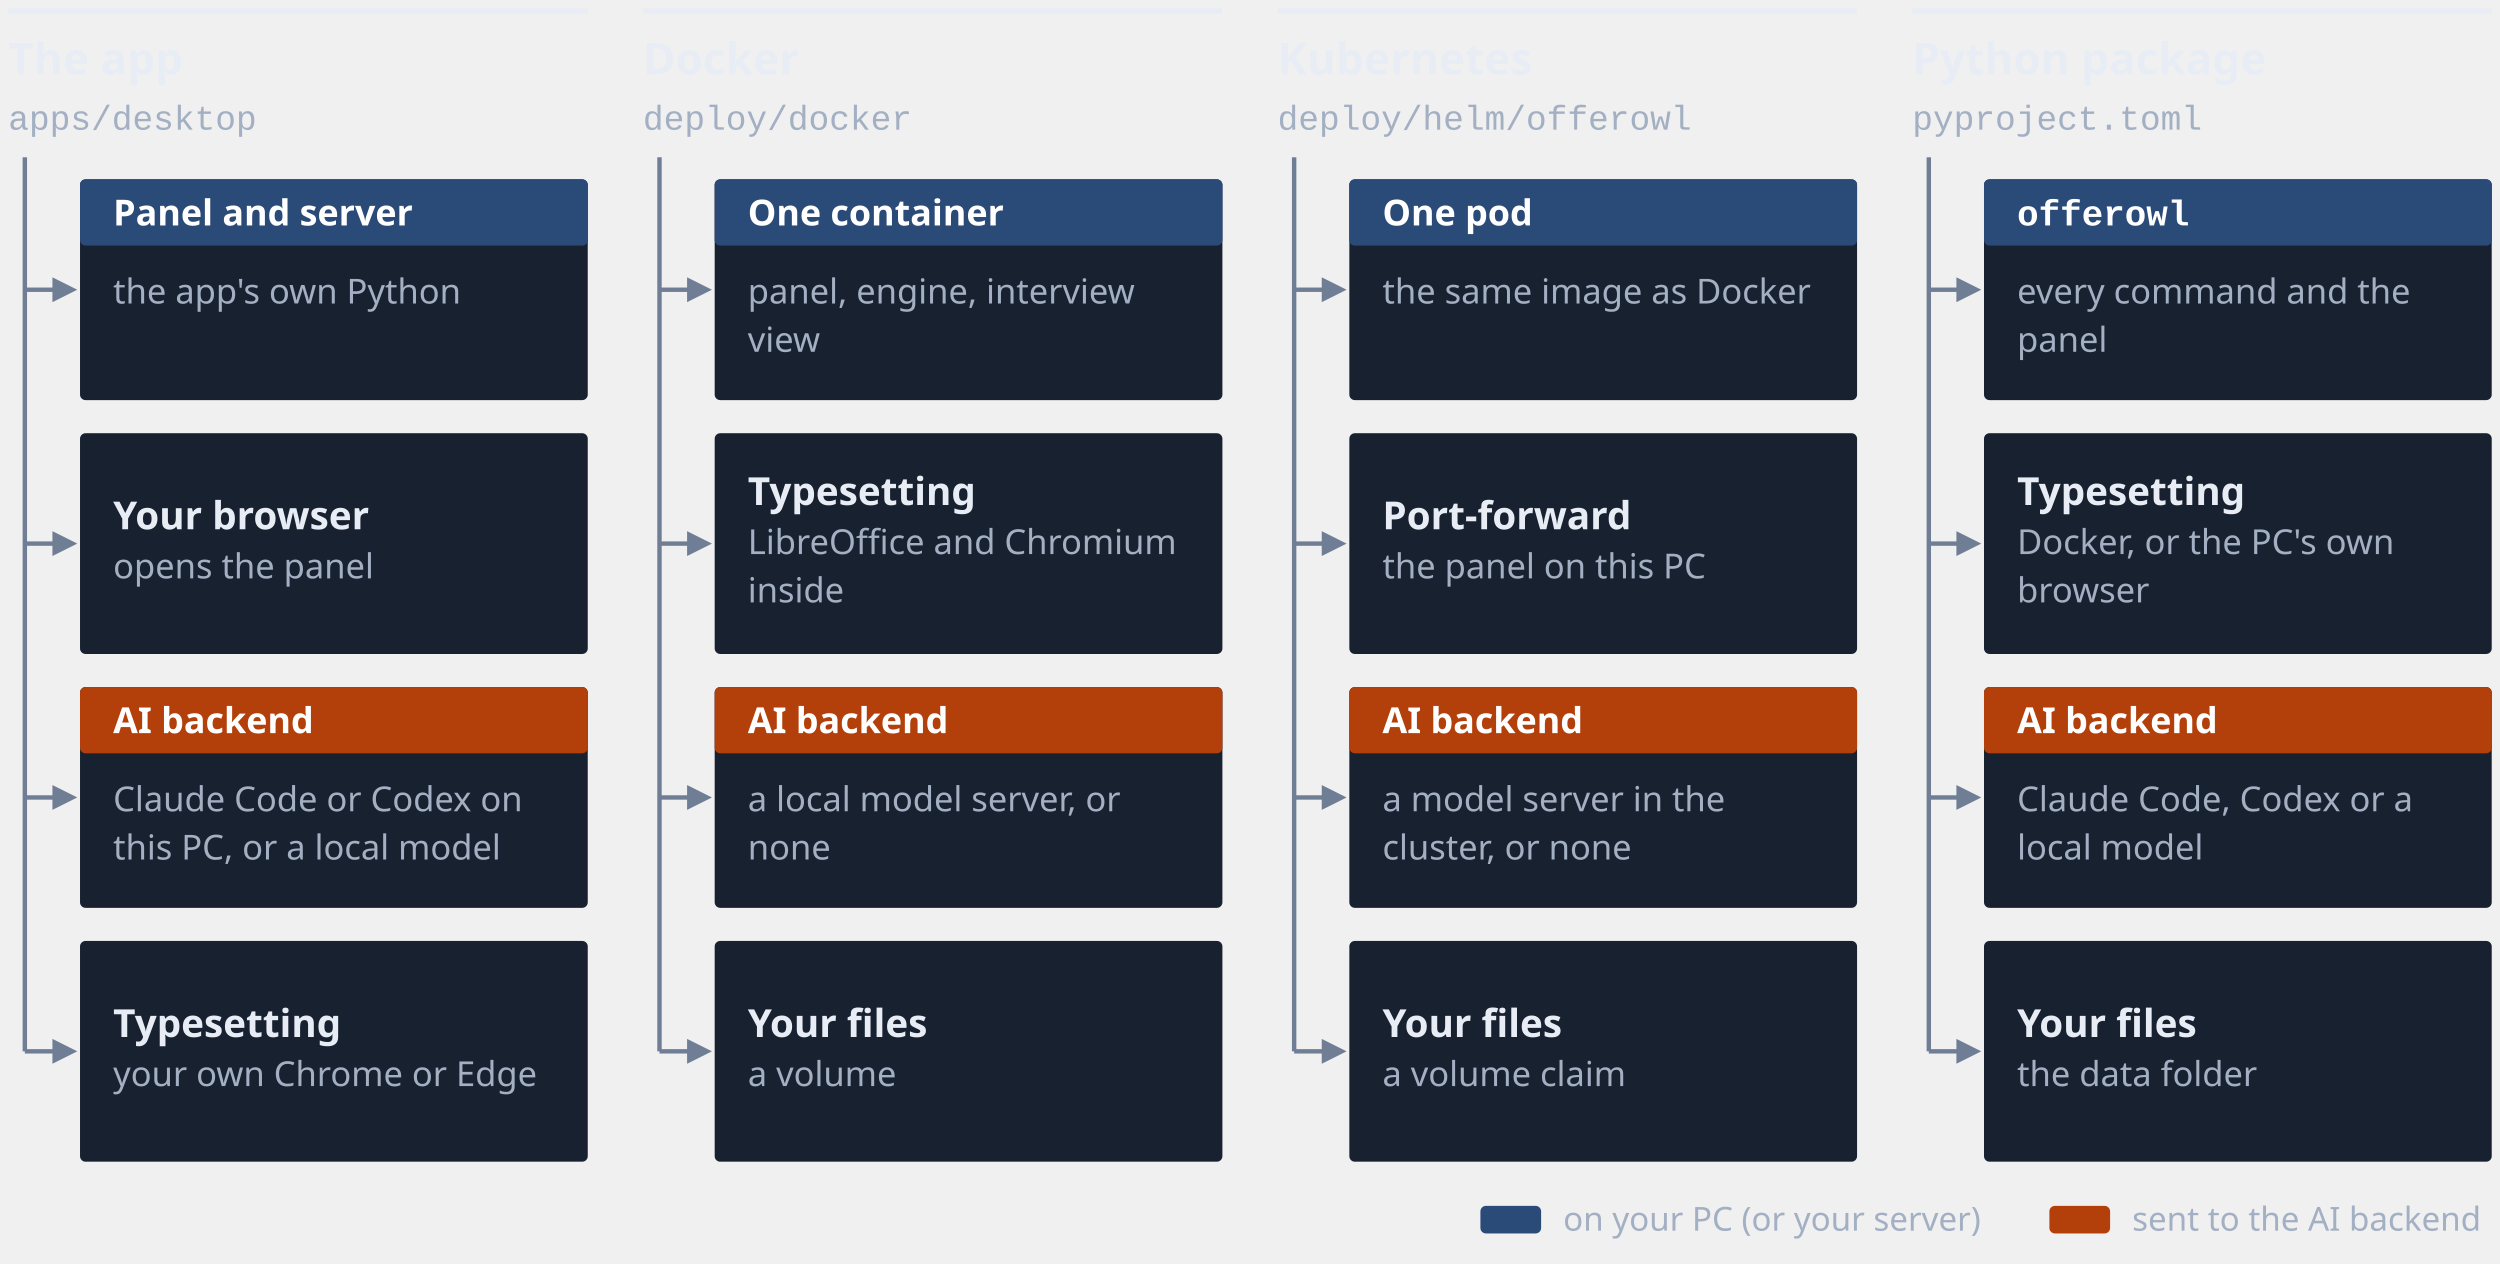
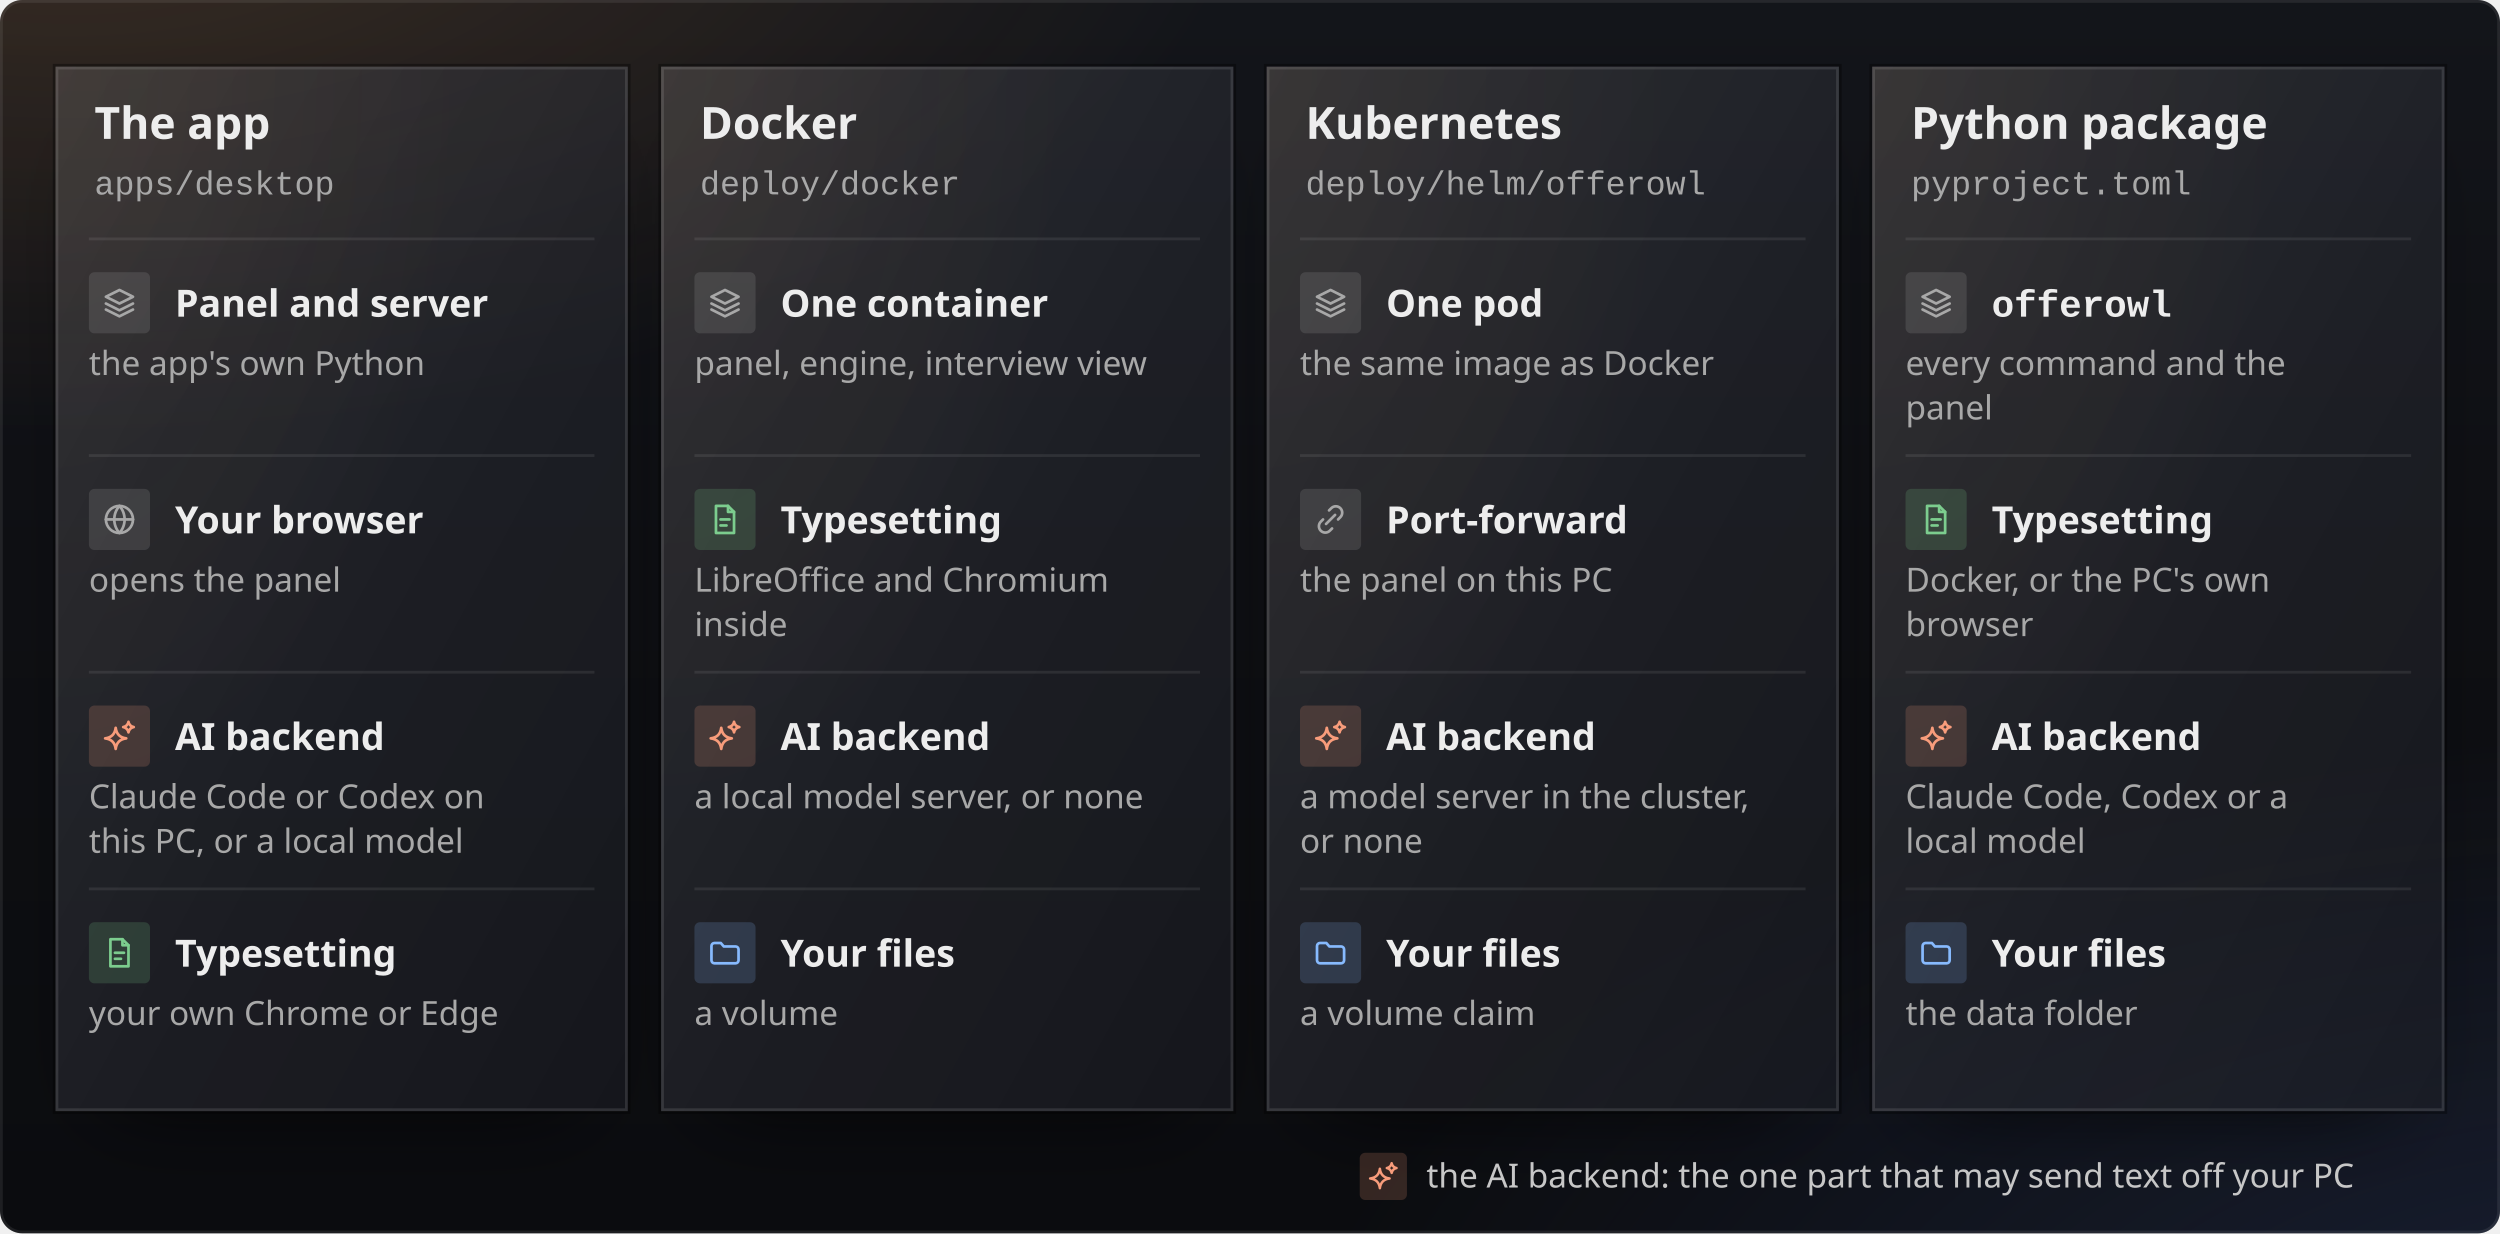
- <svg xmlns="http://www.w3.org/2000/svg" viewBox="-3 -3 906 458" width="906" height="458" font-family="Pretendard, -apple-system, BlinkMacSystemFont, 'Segoe UI', 'Noto Sans', Helvetica, Arial, sans-serif" role="img" aria-label="Four ways to run Offerowl. The app is one file that starts the panel and its server on your PC and typesets with the browser you already have. The container runs the panel, the engine, the interview view and the typesetting tools together, with a volume for your files. The Helm chart runs the same in one pod with a volume claim, reached by a port-forward. The Python package gives the offerowl command and the panel, and typesets with Docker or with the browser already on your PC">
-   <path d="M0,1 H210" fill="none" stroke="#e8edf5" stroke-width="2" />
-   <text x="0.0" y="24.0" font-size="16" font-weight="700" fill="#e8edf5" data-box="0.0,210.0">The app</text>
-   <text x="0.0" y="44.0" font-size="12.5" font-family="ui-monospace, SFMono-Regular, 'SF Mono', Menlo, Consolas, 'Liberation Mono', monospace" fill="#a3afc2" data-box="0.0,210.0">apps/desktop</text>
-   <rect x="26.0" y="62.0" width="184.0" height="80.0" rx="2" fill="#18212f" />
-   <rect x="26.0" y="62.0" width="184.0" height="24.0" rx="2" fill="#2a4a78" />
-   <text x="38.0" y="78.7" font-size="13" font-weight="600" fill="#ffffff" data-box="38.0,198.0">Panel and server</text>
-   <text x="38.0" y="107.0" font-size="12.5" fill="#a3afc2" data-box="38.0,198.0">the app's own Python</text>
-   <path d="M6.0,102.0 L17.5,102.0" fill="none" stroke="#6f7d95" stroke-width="1.6" stroke-linejoin="round" />
-   <path d="M25.0,102.0 L16.0,106.5 L16.0,97.5 Z" fill="#6f7d95" />
-   <rect x="26.0" y="154.0" width="184.0" height="80.0" rx="2" fill="#18212f" />
-   <text x="38.0" y="188.8" font-size="14" font-weight="600" fill="#e8edf5" data-box="38.0,198.0">Your browser</text>
-   <text x="38.0" y="206.6" font-size="12.5" fill="#a3afc2" data-box="38.0,198.0">opens the panel</text>
-   <path d="M6.0,194.0 L17.5,194.0" fill="none" stroke="#6f7d95" stroke-width="1.6" stroke-linejoin="round" />
-   <path d="M25.0,194.0 L16.0,198.5 L16.0,189.5 Z" fill="#6f7d95" />
-   <rect x="26.0" y="246.0" width="184.0" height="80.0" rx="2" fill="#18212f" />
-   <rect x="26.0" y="246.0" width="184.0" height="24.0" rx="2" fill="#b3400a" />
-   <text x="38.0" y="262.7" font-size="13" font-weight="600" fill="#ffffff" data-box="38.0,198.0">AI backend</text>
-   <text x="38.0" y="291.0" font-size="12.5" fill="#a3afc2" data-box="38.0,198.0">Claude Code or Codex on</text>
-   <text x="38.0" y="308.5" font-size="12.5" fill="#a3afc2" data-box="38.0,198.0">this PC, or a local model</text>
-   <path d="M6.0,286.0 L17.5,286.0" fill="none" stroke="#6f7d95" stroke-width="1.6" stroke-linejoin="round" />
-   <path d="M25.0,286.0 L16.0,290.5 L16.0,281.5 Z" fill="#6f7d95" />
-   <rect x="26.0" y="338.0" width="184.0" height="80.0" rx="2" fill="#18212f" />
-   <text x="38.0" y="372.8" font-size="14" font-weight="600" fill="#e8edf5" data-box="38.0,198.0">Typesetting</text>
-   <text x="38.0" y="390.6" font-size="12.5" fill="#a3afc2" data-box="38.0,198.0">your own Chrome or Edge</text>
-   <path d="M6.0,378.0 L17.5,378.0" fill="none" stroke="#6f7d95" stroke-width="1.6" stroke-linejoin="round" />
-   <path d="M25.0,378.0 L16.0,382.5 L16.0,373.5 Z" fill="#6f7d95" />
-   <path d="M6,54 V378" fill="none" stroke="#6f7d95" stroke-width="1.6" />
-   <path d="M230,1 H440" fill="none" stroke="#e8edf5" stroke-width="2" />
-   <text x="230.0" y="24.0" font-size="16" font-weight="700" fill="#e8edf5" data-box="230.0,440.0">Docker</text>
-   <text x="230.0" y="44.0" font-size="12.5" font-family="ui-monospace, SFMono-Regular, 'SF Mono', Menlo, Consolas, 'Liberation Mono', monospace" fill="#a3afc2" data-box="230.0,440.0">deploy/docker</text>
-   <rect x="256.0" y="62.0" width="184.0" height="80.0" rx="2" fill="#18212f" />
-   <rect x="256.0" y="62.0" width="184.0" height="24.0" rx="2" fill="#2a4a78" />
-   <text x="268.0" y="78.7" font-size="13" font-weight="600" fill="#ffffff" data-box="268.0,428.0">One container</text>
-   <text x="268.0" y="107.0" font-size="12.5" fill="#a3afc2" data-box="268.0,428.0">panel, engine, interview</text>
-   <text x="268.0" y="124.5" font-size="12.5" fill="#a3afc2" data-box="268.0,428.0">view</text>
-   <path d="M236.0,102.0 L247.5,102.0" fill="none" stroke="#6f7d95" stroke-width="1.6" stroke-linejoin="round" />
-   <path d="M255.0,102.0 L246.0,106.5 L246.0,97.5 Z" fill="#6f7d95" />
-   <rect x="256.0" y="154.0" width="184.0" height="80.0" rx="2" fill="#18212f" />
-   <text x="268.0" y="180.0" font-size="14" font-weight="600" fill="#e8edf5" data-box="268.0,428.0">Typesetting</text>
-   <text x="268.0" y="197.8" font-size="12.5" fill="#a3afc2" data-box="268.0,428.0">LibreOffice and Chromium</text>
-   <text x="268.0" y="215.3" font-size="12.5" fill="#a3afc2" data-box="268.0,428.0">inside</text>
-   <path d="M236.0,194.0 L247.5,194.0" fill="none" stroke="#6f7d95" stroke-width="1.6" stroke-linejoin="round" />
-   <path d="M255.0,194.0 L246.0,198.5 L246.0,189.5 Z" fill="#6f7d95" />
-   <rect x="256.0" y="246.0" width="184.0" height="80.0" rx="2" fill="#18212f" />
-   <rect x="256.0" y="246.0" width="184.0" height="24.0" rx="2" fill="#b3400a" />
-   <text x="268.0" y="262.7" font-size="13" font-weight="600" fill="#ffffff" data-box="268.0,428.0">AI backend</text>
-   <text x="268.0" y="291.0" font-size="12.5" fill="#a3afc2" data-box="268.0,428.0">a local model server, or</text>
-   <text x="268.0" y="308.5" font-size="12.5" fill="#a3afc2" data-box="268.0,428.0">none</text>
-   <path d="M236.0,286.0 L247.5,286.0" fill="none" stroke="#6f7d95" stroke-width="1.6" stroke-linejoin="round" />
-   <path d="M255.0,286.0 L246.0,290.5 L246.0,281.5 Z" fill="#6f7d95" />
-   <rect x="256.0" y="338.0" width="184.0" height="80.0" rx="2" fill="#18212f" />
-   <text x="268.0" y="372.8" font-size="14" font-weight="600" fill="#e8edf5" data-box="268.0,428.0">Your files</text>
-   <text x="268.0" y="390.6" font-size="12.5" fill="#a3afc2" data-box="268.0,428.0">a volume</text>
-   <path d="M236.0,378.0 L247.5,378.0" fill="none" stroke="#6f7d95" stroke-width="1.6" stroke-linejoin="round" />
-   <path d="M255.0,378.0 L246.0,382.5 L246.0,373.5 Z" fill="#6f7d95" />
-   <path d="M236,54 V378" fill="none" stroke="#6f7d95" stroke-width="1.6" />
-   <path d="M460,1 H670" fill="none" stroke="#e8edf5" stroke-width="2" />
-   <text x="460.0" y="24.0" font-size="16" font-weight="700" fill="#e8edf5" data-box="460.0,670.0">Kubernetes</text>
-   <text x="460.0" y="44.0" font-size="12.5" font-family="ui-monospace, SFMono-Regular, 'SF Mono', Menlo, Consolas, 'Liberation Mono', monospace" fill="#a3afc2" data-box="460.0,670.0">deploy/helm/offerowl</text>
-   <rect x="486.0" y="62.0" width="184.0" height="80.0" rx="2" fill="#18212f" />
-   <rect x="486.0" y="62.0" width="184.0" height="24.0" rx="2" fill="#2a4a78" />
-   <text x="498.0" y="78.7" font-size="13" font-weight="600" fill="#ffffff" data-box="498.0,658.0">One pod</text>
-   <text x="498.0" y="107.0" font-size="12.5" fill="#a3afc2" data-box="498.0,658.0">the same image as Docker</text>
-   <path d="M466.0,102.0 L477.5,102.0" fill="none" stroke="#6f7d95" stroke-width="1.6" stroke-linejoin="round" />
-   <path d="M485.0,102.0 L476.0,106.5 L476.0,97.5 Z" fill="#6f7d95" />
-   <rect x="486.0" y="154.0" width="184.0" height="80.0" rx="2" fill="#18212f" />
-   <text x="498.0" y="188.8" font-size="14" font-weight="600" fill="#e8edf5" data-box="498.0,658.0">Port-forward</text>
-   <text x="498.0" y="206.6" font-size="12.5" fill="#a3afc2" data-box="498.0,658.0">the panel on this PC</text>
-   <path d="M466.0,194.0 L477.5,194.0" fill="none" stroke="#6f7d95" stroke-width="1.6" stroke-linejoin="round" />
-   <path d="M485.0,194.0 L476.0,198.5 L476.0,189.5 Z" fill="#6f7d95" />
-   <rect x="486.0" y="246.0" width="184.0" height="80.0" rx="2" fill="#18212f" />
-   <rect x="486.0" y="246.0" width="184.0" height="24.0" rx="2" fill="#b3400a" />
-   <text x="498.0" y="262.7" font-size="13" font-weight="600" fill="#ffffff" data-box="498.0,658.0">AI backend</text>
-   <text x="498.0" y="291.0" font-size="12.5" fill="#a3afc2" data-box="498.0,658.0">a model server in the</text>
-   <text x="498.0" y="308.5" font-size="12.5" fill="#a3afc2" data-box="498.0,658.0">cluster, or none</text>
-   <path d="M466.0,286.0 L477.5,286.0" fill="none" stroke="#6f7d95" stroke-width="1.6" stroke-linejoin="round" />
-   <path d="M485.0,286.0 L476.0,290.5 L476.0,281.5 Z" fill="#6f7d95" />
-   <rect x="486.0" y="338.0" width="184.0" height="80.0" rx="2" fill="#18212f" />
-   <text x="498.0" y="372.8" font-size="14" font-weight="600" fill="#e8edf5" data-box="498.0,658.0">Your files</text>
-   <text x="498.0" y="390.6" font-size="12.5" fill="#a3afc2" data-box="498.0,658.0">a volume claim</text>
-   <path d="M466.0,378.0 L477.5,378.0" fill="none" stroke="#6f7d95" stroke-width="1.6" stroke-linejoin="round" />
-   <path d="M485.0,378.0 L476.0,382.5 L476.0,373.5 Z" fill="#6f7d95" />
-   <path d="M466,54 V378" fill="none" stroke="#6f7d95" stroke-width="1.6" />
-   <path d="M690,1 H900" fill="none" stroke="#e8edf5" stroke-width="2" />
-   <text x="690.0" y="24.0" font-size="16" font-weight="700" fill="#e8edf5" data-box="690.0,900.0">Python package</text>
-   <text x="690.0" y="44.0" font-size="12.5" font-family="ui-monospace, SFMono-Regular, 'SF Mono', Menlo, Consolas, 'Liberation Mono', monospace" fill="#a3afc2" data-box="690.0,900.0">pyproject.toml</text>
-   <rect x="716.0" y="62.0" width="184.0" height="80.0" rx="2" fill="#18212f" />
-   <rect x="716.0" y="62.0" width="184.0" height="24.0" rx="2" fill="#2a4a78" />
-   <text x="728.0" y="78.7" font-size="13" font-weight="600" font-family="ui-monospace, SFMono-Regular, 'SF Mono', Menlo, Consolas, 'Liberation Mono', monospace" fill="#ffffff" data-box="728.0,888.0">offerowl</text>
-   <text x="728.0" y="107.0" font-size="12.5" fill="#a3afc2" data-box="728.0,888.0">every command and the</text>
-   <text x="728.0" y="124.5" font-size="12.5" fill="#a3afc2" data-box="728.0,888.0">panel</text>
-   <path d="M696.0,102.0 L707.5,102.0" fill="none" stroke="#6f7d95" stroke-width="1.6" stroke-linejoin="round" />
-   <path d="M715.0,102.0 L706.0,106.5 L706.0,97.5 Z" fill="#6f7d95" />
-   <rect x="716.0" y="154.0" width="184.0" height="80.0" rx="2" fill="#18212f" />
-   <text x="728.0" y="180.0" font-size="14" font-weight="600" fill="#e8edf5" data-box="728.0,888.0">Typesetting</text>
-   <text x="728.0" y="197.8" font-size="12.5" fill="#a3afc2" data-box="728.0,888.0">Docker, or the PC's own</text>
-   <text x="728.0" y="215.3" font-size="12.5" fill="#a3afc2" data-box="728.0,888.0">browser</text>
-   <path d="M696.0,194.0 L707.5,194.0" fill="none" stroke="#6f7d95" stroke-width="1.6" stroke-linejoin="round" />
-   <path d="M715.0,194.0 L706.0,198.5 L706.0,189.5 Z" fill="#6f7d95" />
-   <rect x="716.0" y="246.0" width="184.0" height="80.0" rx="2" fill="#18212f" />
-   <rect x="716.0" y="246.0" width="184.0" height="24.0" rx="2" fill="#b3400a" />
-   <text x="728.0" y="262.7" font-size="13" font-weight="600" fill="#ffffff" data-box="728.0,888.0">AI backend</text>
-   <text x="728.0" y="291.0" font-size="12.5" fill="#a3afc2" data-box="728.0,888.0">Claude Code, Codex or a</text>
-   <text x="728.0" y="308.5" font-size="12.5" fill="#a3afc2" data-box="728.0,888.0">local model</text>
-   <path d="M696.0,286.0 L707.5,286.0" fill="none" stroke="#6f7d95" stroke-width="1.6" stroke-linejoin="round" />
-   <path d="M715.0,286.0 L706.0,290.5 L706.0,281.5 Z" fill="#6f7d95" />
-   <rect x="716.0" y="338.0" width="184.0" height="80.0" rx="2" fill="#18212f" />
-   <text x="728.0" y="372.8" font-size="14" font-weight="600" fill="#e8edf5" data-box="728.0,888.0">Your files</text>
-   <text x="728.0" y="390.6" font-size="12.5" fill="#a3afc2" data-box="728.0,888.0">the data folder</text>
-   <path d="M696.0,378.0 L707.5,378.0" fill="none" stroke="#6f7d95" stroke-width="1.6" stroke-linejoin="round" />
-   <path d="M715.0,378.0 L706.0,382.5 L706.0,373.5 Z" fill="#6f7d95" />
-   <path d="M696,54 V378" fill="none" stroke="#6f7d95" stroke-width="1.6" />
-   <rect x="533.5" y="434.0" width="22.0" height="10.0" rx="2" fill="#2a4a78" />
-   <text x="563.5" y="443.0" font-size="12" fill="#a3afc2" data-box="563.5,900.0">on your PC (or your server)</text>
-   <rect x="739.7" y="434.0" width="22.0" height="10.0" rx="2" fill="#b3400a" />
-   <text x="769.7" y="443.0" font-size="12" fill="#a3afc2" data-box="769.7,900.0">sent to the AI backend</text>
+ <svg xmlns="http://www.w3.org/2000/svg" viewBox="0 0 900 444" width="900" height="444" font-family="Pretendard, -apple-system, BlinkMacSystemFont, 'Segoe UI', 'Noto Sans', Helvetica, Arial, sans-serif" role="img" aria-label="Four ways to run Offerowl. The app is one file that starts the panel and its server on your PC and typesets with the browser you already have. The container runs the panel, the engine, the interview view and the typesetting tools together, with a volume for your files. The Helm chart runs the same in one pod with a volume claim, reached by a port-forward. The Python package gives the offerowl command and the panel, and typesets with Docker or with the browser already on your PC">
+   <defs>
+     <linearGradient id="desk" x1="0" y1="0" x2="0" y2="1">
+       <stop offset="0" stop-color="#13151a" />
+       <stop offset=".46" stop-color="#0e0f13" />
+       <stop offset="1" stop-color="#0b0c0f" />
+     </linearGradient>
+     <radialGradient id="lamp" cx=".03" cy="-.12" r=".74">
+       <stop offset="0" stop-color="#ffa854" stop-opacity="0.17" />
+       <stop offset=".64" stop-color="#ffa854" stop-opacity="0" />
+     </radialGradient>
+     <radialGradient id="shade" cx="1.06" cy="1.14" r=".88">
+       <stop offset="0" stop-color="#4e6cbc" stop-opacity="0.22" />
+       <stop offset=".62" stop-color="#4e6cbc" stop-opacity="0" />
+     </radialGradient>
+     <linearGradient id="sheen" x1="0" y1="0" x2="1" y2="1">
+       <stop offset="0" stop-color="#ffffff" stop-opacity="0.09" />
+       <stop offset=".55" stop-color="#ffffff" stop-opacity="0.03" />
+       <stop offset="1" stop-color="#ffffff" stop-opacity="0" />
+     </linearGradient>
+     <radialGradient id="lampbox" cx="0" cy="0" r="1.3">
+       <stop offset="0" stop-color="#ffb056" stop-opacity="0.055" />
+       <stop offset=".55" stop-color="#ffb056" stop-opacity="0" />
+     </radialGradient>
+     <linearGradient id="rainbow" x1="0" y1="0" x2="1" y2=".18">
+       <stop offset="0.000" stop-color="#ff4d6d" />
+       <stop offset="0.143" stop-color="#ffb347" />
+       <stop offset="0.286" stop-color="#f2e14c" />
+       <stop offset="0.429" stop-color="#4cd97b" />
+       <stop offset="0.571" stop-color="#4cc9f0" />
+       <stop offset="0.714" stop-color="#7b61ff" />
+       <stop offset="0.857" stop-color="#e84cf0" />
+       <stop offset="1.000" stop-color="#ff4d6d" />
+     </linearGradient>
+     <filter id="soft" filterUnits="userSpaceOnUse" x="0" y="0" width="900" height="444">
+       <feGaussianBlur stdDeviation="16" />
+     </filter>
+     <filter id="sheet" x="-20%" y="-20%" width="150%" height="170%">
+       <feGaussianBlur in="SourceAlpha" stdDeviation="4" />
+       <feOffset dx="3" dy="5" result="b" />
+       <feFlood flood-color="#000000" flood-opacity="0.5" />
+       <feComposite in2="b" operator="in" />
+       <feMerge>
+         <feMergeNode />
+         <feMergeNode in="SourceGraphic" />
+       </feMerge>
+     </filter>
+     <clipPath id="o1">
+       <path clip-rule="evenodd" d="M-40,-40 H940 V484 H-40 Z M20.0,24.0 H226.0 V400.0 H20.0 Z" />
+     </clipPath>
+     <clipPath id="i1">
+       <path d="M20.0,24.0 H226.0 V400.0 H20.0 Z" />
+     </clipPath>
+     <clipPath id="o2">
+       <path clip-rule="evenodd" d="M-40,-40 H940 V484 H-40 Z M238.0,24.0 H444.0 V400.0 H238.0 Z" />
+     </clipPath>
+     <clipPath id="i2">
+       <path d="M238.0,24.0 H444.0 V400.0 H238.0 Z" />
+     </clipPath>
+     <clipPath id="o3">
+       <path clip-rule="evenodd" d="M-40,-40 H940 V484 H-40 Z M456.0,24.0 H662.0 V400.0 H456.0 Z" />
+     </clipPath>
+     <clipPath id="i3">
+       <path d="M456.0,24.0 H662.0 V400.0 H456.0 Z" />
+     </clipPath>
+     <clipPath id="o4">
+       <path clip-rule="evenodd" d="M-40,-40 H940 V484 H-40 Z M674.0,24.0 H880.0 V400.0 H674.0 Z" />
+     </clipPath>
+     <clipPath id="i4">
+       <path d="M674.0,24.0 H880.0 V400.0 H674.0 Z" />
+     </clipPath>
+   </defs>
+   <rect width="900" height="444" rx="8" fill="url(#desk)" />
+   <rect width="900" height="444" rx="8" fill="url(#lamp)" />
+   <rect width="900" height="444" rx="8" fill="url(#shade)" />
+   <g clip-path="url(#o1)">
+     <rect x="40.0" y="60.0" width="166.0" height="336.0" fill="#000000" fill-opacity="0.9" filter="url(#soft)" />
+     <path d="M20.0,24.0 H226.0 V400.0 H20.0 Z" fill="none" stroke="#000000" stroke-opacity="0.35" stroke-width="2" />
+   </g>
+   <path d="M20.0,24.0 H226.0 V400.0 H20.0 Z" fill="#1e2028" fill-opacity="0.5" />
+   <path d="M20.0,24.0 H226.0 V400.0 H20.0 Z" fill="url(#lampbox)" />
+   <path d="M20.0,24.0 H226.0 V400.0 H20.0 Z" fill="url(#sheen)" />
+   <path d="M20.0,24.0 H226.0 V400.0 H20.0 Z" fill="none" stroke="#ffffff" stroke-opacity="0.11" stroke-width="2" clip-path="url(#i1)" />
+   <text x="34.0" y="50.0" font-size="16" font-weight="600" fill="#ededed" data-box="34.0,214.0">The app</text>
+   <text x="34.0" y="70.0" font-size="12" font-family="ui-monospace, SFMono-Regular, 'SF Mono', Menlo, Consolas, 'Liberation Mono', monospace" class="m" fill="#a8a8a8" data-box="34.0,214.0">apps/desktop</text>
+   <path d="M32.0,86.0 H214.0" fill="none" stroke="#ffffff" stroke-opacity="0.08" stroke-width="1" />
+   <rect x="32.0" y="98.0" width="22.0" height="22.0" rx="2" fill="#a8a8a8" fill-opacity="0.18" />
+   <g transform="translate(36.5,102.5) scale(0.5417)" fill="none" stroke="#a8a8a8" stroke-width="1.8" stroke-linecap="round" stroke-linejoin="round">
+     <path d="M12 3.5 21 8l-9 4.5L3 8z" />
+     <path d="m3 12.5 9 4.5 9-4.5M3 16.5 12 21l9-4.5" />
+   </g>
+   <text x="63.0" y="114.0" font-size="13.5" font-weight="600" fill="#ededed" data-box="63.0,214.0">Panel and server</text>
+   <text x="32.0" y="135.0" font-size="12" fill="#a8a8a8" data-box="32.0,214.0">the app's own Python</text>
+   <path d="M32.0,164.0 H214.0" fill="none" stroke="#ffffff" stroke-opacity="0.08" stroke-width="1" />
+   <rect x="32.0" y="176.0" width="22.0" height="22.0" rx="2" fill="#a8a8a8" fill-opacity="0.18" />
+   <g transform="translate(36.5,180.5) scale(0.5417)" fill="none" stroke="#a8a8a8" stroke-width="1.8" stroke-linecap="round" stroke-linejoin="round">
+     <circle cx="12" cy="12" r="9" />
+     <path d="M3 12h18M12 3a13.5 13.5 0 0 1 0 18M12 3a13.5 13.5 0 0 0 0 18" />
+   </g>
+   <text x="63.0" y="192.0" font-size="13.5" font-weight="600" fill="#ededed" data-box="63.0,214.0">Your browser</text>
+   <text x="32.0" y="213.0" font-size="12" fill="#a8a8a8" data-box="32.0,214.0">opens the panel</text>
+   <path d="M32.0,242.0 H214.0" fill="none" stroke="#ffffff" stroke-opacity="0.08" stroke-width="1" />
+   <rect x="32.0" y="254.0" width="22.0" height="22.0" rx="2" fill="#f89c7b" fill-opacity="0.18" />
+   <g transform="translate(36.5,258.5) scale(0.5417)" fill="none" stroke="#f89c7b" stroke-width="1.8" stroke-linecap="round" stroke-linejoin="round">
+     <path d="M9.5 6.5c.55 4.2 2.8 6.45 7 7c-4.2.55-6.45 2.8-7 7c-.55-4.2-2.8-6.45-7-7c4.2-.55 6.45-2.8 7-7z" />
+     <path d="M18 2.5c.35 1.85 1.65 3.15 3.5 3.5c-1.85.35-3.15 1.65-3.5 3.5c-.35-1.85-1.65-3.15-3.5-3.5c1.85-.35 3.15-1.65 3.5-3.5z" />
+   </g>
+   <text x="63.0" y="270.0" font-size="13.5" font-weight="600" fill="#ededed" data-box="63.0,214.0">AI backend</text>
+   <text x="32.0" y="291.0" font-size="12" fill="#a8a8a8" data-box="32.0,214.0">Claude Code or Codex on</text>
+   <text x="32.0" y="307.0" font-size="12" fill="#a8a8a8" data-box="32.0,214.0">this PC, or a local model</text>
+   <path d="M32.0,320.0 H214.0" fill="none" stroke="#ffffff" stroke-opacity="0.08" stroke-width="1" />
+   <rect x="32.0" y="332.0" width="22.0" height="22.0" rx="2" fill="#7ccd8e" fill-opacity="0.18" />
+   <g transform="translate(36.5,336.5) scale(0.5417)" fill="none" stroke="#7ccd8e" stroke-width="1.8" stroke-linecap="round" stroke-linejoin="round">
+     <path d="M6 3h8l4 4v14H6z" />
+     <path d="M14 3v4h4M9 12h6M9 16h4" />
+   </g>
+   <text x="63.0" y="348.0" font-size="13.5" font-weight="600" fill="#ededed" data-box="63.0,214.0">Typesetting</text>
+   <text x="32.0" y="369.0" font-size="12" fill="#a8a8a8" data-box="32.0,214.0">your own Chrome or Edge</text>
+   <g clip-path="url(#o2)">
+     <rect x="258.0" y="60.0" width="166.0" height="336.0" fill="#000000" fill-opacity="0.9" filter="url(#soft)" />
+     <path d="M238.0,24.0 H444.0 V400.0 H238.0 Z" fill="none" stroke="#000000" stroke-opacity="0.35" stroke-width="2" />
+   </g>
+   <path d="M238.0,24.0 H444.0 V400.0 H238.0 Z" fill="#1e2028" fill-opacity="0.5" />
+   <path d="M238.0,24.0 H444.0 V400.0 H238.0 Z" fill="url(#lampbox)" />
+   <path d="M238.0,24.0 H444.0 V400.0 H238.0 Z" fill="url(#sheen)" />
+   <path d="M238.0,24.0 H444.0 V400.0 H238.0 Z" fill="none" stroke="#ffffff" stroke-opacity="0.11" stroke-width="2" clip-path="url(#i2)" />
+   <text x="252.0" y="50.0" font-size="16" font-weight="600" fill="#ededed" data-box="252.0,432.0">Docker</text>
+   <text x="252.0" y="70.0" font-size="12" font-family="ui-monospace, SFMono-Regular, 'SF Mono', Menlo, Consolas, 'Liberation Mono', monospace" class="m" fill="#a8a8a8" data-box="252.0,432.0">deploy/docker</text>
+   <path d="M250.0,86.0 H432.0" fill="none" stroke="#ffffff" stroke-opacity="0.08" stroke-width="1" />
+   <rect x="250.0" y="98.0" width="22.0" height="22.0" rx="2" fill="#a8a8a8" fill-opacity="0.18" />
+   <g transform="translate(254.5,102.5) scale(0.5417)" fill="none" stroke="#a8a8a8" stroke-width="1.8" stroke-linecap="round" stroke-linejoin="round">
+     <path d="M12 3.5 21 8l-9 4.5L3 8z" />
+     <path d="m3 12.5 9 4.5 9-4.5M3 16.5 12 21l9-4.5" />
+   </g>
+   <text x="281.0" y="114.0" font-size="13.5" font-weight="600" fill="#ededed" data-box="281.0,432.0">One container</text>
+   <text x="250.0" y="135.0" font-size="12" fill="#a8a8a8" data-box="250.0,432.0">panel, engine, interview view</text>
+   <path d="M250.0,164.0 H432.0" fill="none" stroke="#ffffff" stroke-opacity="0.08" stroke-width="1" />
+   <rect x="250.0" y="176.0" width="22.0" height="22.0" rx="2" fill="#7ccd8e" fill-opacity="0.18" />
+   <g transform="translate(254.5,180.5) scale(0.5417)" fill="none" stroke="#7ccd8e" stroke-width="1.8" stroke-linecap="round" stroke-linejoin="round">
+     <path d="M6 3h8l4 4v14H6z" />
+     <path d="M14 3v4h4M9 12h6M9 16h4" />
+   </g>
+   <text x="281.0" y="192.0" font-size="13.5" font-weight="600" fill="#ededed" data-box="281.0,432.0">Typesetting</text>
+   <text x="250.0" y="213.0" font-size="12" fill="#a8a8a8" data-box="250.0,432.0">LibreOffice and Chromium</text>
+   <text x="250.0" y="229.0" font-size="12" fill="#a8a8a8" data-box="250.0,432.0">inside</text>
+   <path d="M250.0,242.0 H432.0" fill="none" stroke="#ffffff" stroke-opacity="0.08" stroke-width="1" />
+   <rect x="250.0" y="254.0" width="22.0" height="22.0" rx="2" fill="#f89c7b" fill-opacity="0.18" />
+   <g transform="translate(254.5,258.5) scale(0.5417)" fill="none" stroke="#f89c7b" stroke-width="1.8" stroke-linecap="round" stroke-linejoin="round">
+     <path d="M9.5 6.5c.55 4.2 2.8 6.45 7 7c-4.2.55-6.45 2.8-7 7c-.55-4.2-2.8-6.45-7-7c4.2-.55 6.45-2.8 7-7z" />
+     <path d="M18 2.5c.35 1.85 1.65 3.15 3.5 3.5c-1.85.35-3.15 1.65-3.5 3.5c-.35-1.85-1.65-3.15-3.5-3.5c1.85-.35 3.15-1.65 3.5-3.5z" />
+   </g>
+   <text x="281.0" y="270.0" font-size="13.5" font-weight="600" fill="#ededed" data-box="281.0,432.0">AI backend</text>
+   <text x="250.0" y="291.0" font-size="12" fill="#a8a8a8" data-box="250.0,432.0">a local model server, or none</text>
+   <path d="M250.0,320.0 H432.0" fill="none" stroke="#ffffff" stroke-opacity="0.08" stroke-width="1" />
+   <rect x="250.0" y="332.0" width="22.0" height="22.0" rx="2" fill="#87bafe" fill-opacity="0.18" />
+   <g transform="translate(254.5,336.5) scale(0.5417)" fill="none" stroke="#87bafe" stroke-width="1.8" stroke-linecap="round" stroke-linejoin="round">
+     <path d="M3 7.5A2 2 0 0 1 5 5.5h4.2l2 2.3H19a2 2 0 0 1 2 2V17a2 2 0 0 1-2 2H5a2 2 0 0 1-2-2z" />
+   </g>
+   <text x="281.0" y="348.0" font-size="13.5" font-weight="600" fill="#ededed" data-box="281.0,432.0">Your files</text>
+   <text x="250.0" y="369.0" font-size="12" fill="#a8a8a8" data-box="250.0,432.0">a volume</text>
+   <g clip-path="url(#o3)">
+     <rect x="476.0" y="60.0" width="166.0" height="336.0" fill="#000000" fill-opacity="0.9" filter="url(#soft)" />
+     <path d="M456.0,24.0 H662.0 V400.0 H456.0 Z" fill="none" stroke="#000000" stroke-opacity="0.35" stroke-width="2" />
+   </g>
+   <path d="M456.0,24.0 H662.0 V400.0 H456.0 Z" fill="#1e2028" fill-opacity="0.5" />
+   <path d="M456.0,24.0 H662.0 V400.0 H456.0 Z" fill="url(#lampbox)" />
+   <path d="M456.0,24.0 H662.0 V400.0 H456.0 Z" fill="url(#sheen)" />
+   <path d="M456.0,24.0 H662.0 V400.0 H456.0 Z" fill="none" stroke="#ffffff" stroke-opacity="0.11" stroke-width="2" clip-path="url(#i3)" />
+   <text x="470.0" y="50.0" font-size="16" font-weight="600" fill="#ededed" data-box="470.0,650.0">Kubernetes</text>
+   <text x="470.0" y="70.0" font-size="12" font-family="ui-monospace, SFMono-Regular, 'SF Mono', Menlo, Consolas, 'Liberation Mono', monospace" class="m" fill="#a8a8a8" data-box="470.0,650.0">deploy/helm/offerowl</text>
+   <path d="M468.0,86.0 H650.0" fill="none" stroke="#ffffff" stroke-opacity="0.08" stroke-width="1" />
+   <rect x="468.0" y="98.0" width="22.0" height="22.0" rx="2" fill="#a8a8a8" fill-opacity="0.18" />
+   <g transform="translate(472.5,102.5) scale(0.5417)" fill="none" stroke="#a8a8a8" stroke-width="1.8" stroke-linecap="round" stroke-linejoin="round">
+     <path d="M12 3.5 21 8l-9 4.5L3 8z" />
+     <path d="m3 12.5 9 4.5 9-4.5M3 16.5 12 21l9-4.5" />
+   </g>
+   <text x="499.0" y="114.0" font-size="13.5" font-weight="600" fill="#ededed" data-box="499.0,650.0">One pod</text>
+   <text x="468.0" y="135.0" font-size="12" fill="#a8a8a8" data-box="468.0,650.0">the same image as Docker</text>
+   <path d="M468.0,164.0 H650.0" fill="none" stroke="#ffffff" stroke-opacity="0.08" stroke-width="1" />
+   <rect x="468.0" y="176.0" width="22.0" height="22.0" rx="2" fill="#a8a8a8" fill-opacity="0.18" />
+   <g transform="translate(472.5,180.5) scale(0.5417)" fill="none" stroke="#a8a8a8" stroke-width="1.8" stroke-linecap="round" stroke-linejoin="round">
+     <path d="M9 15l6-6" />
+     <path d="M11 6l1.5-1.5a4.2 4.2 0 0 1 6 6L17 12" />
+     <path d="M13 18l-1.5 1.5a4.2 4.2 0 0 1-6-6L7 12" />
+   </g>
+   <text x="499.0" y="192.0" font-size="13.5" font-weight="600" fill="#ededed" data-box="499.0,650.0">Port-forward</text>
+   <text x="468.0" y="213.0" font-size="12" fill="#a8a8a8" data-box="468.0,650.0">the panel on this PC</text>
+   <path d="M468.0,242.0 H650.0" fill="none" stroke="#ffffff" stroke-opacity="0.08" stroke-width="1" />
+   <rect x="468.0" y="254.0" width="22.0" height="22.0" rx="2" fill="#f89c7b" fill-opacity="0.18" />
+   <g transform="translate(472.5,258.5) scale(0.5417)" fill="none" stroke="#f89c7b" stroke-width="1.8" stroke-linecap="round" stroke-linejoin="round">
+     <path d="M9.5 6.5c.55 4.2 2.8 6.45 7 7c-4.2.55-6.45 2.8-7 7c-.55-4.2-2.8-6.45-7-7c4.2-.55 6.45-2.8 7-7z" />
+     <path d="M18 2.5c.35 1.85 1.65 3.15 3.5 3.5c-1.85.35-3.15 1.65-3.5 3.5c-.35-1.85-1.65-3.15-3.5-3.5c1.85-.35 3.15-1.65 3.5-3.5z" />
+   </g>
+   <text x="499.0" y="270.0" font-size="13.5" font-weight="600" fill="#ededed" data-box="499.0,650.0">AI backend</text>
+   <text x="468.0" y="291.0" font-size="12" fill="#a8a8a8" data-box="468.0,650.0">a model server in the cluster,</text>
+   <text x="468.0" y="307.0" font-size="12" fill="#a8a8a8" data-box="468.0,650.0">or none</text>
+   <path d="M468.0,320.0 H650.0" fill="none" stroke="#ffffff" stroke-opacity="0.08" stroke-width="1" />
+   <rect x="468.0" y="332.0" width="22.0" height="22.0" rx="2" fill="#87bafe" fill-opacity="0.18" />
+   <g transform="translate(472.5,336.5) scale(0.5417)" fill="none" stroke="#87bafe" stroke-width="1.8" stroke-linecap="round" stroke-linejoin="round">
+     <path d="M3 7.5A2 2 0 0 1 5 5.5h4.2l2 2.3H19a2 2 0 0 1 2 2V17a2 2 0 0 1-2 2H5a2 2 0 0 1-2-2z" />
+   </g>
+   <text x="499.0" y="348.0" font-size="13.5" font-weight="600" fill="#ededed" data-box="499.0,650.0">Your files</text>
+   <text x="468.0" y="369.0" font-size="12" fill="#a8a8a8" data-box="468.0,650.0">a volume claim</text>
+   <g clip-path="url(#o4)">
+     <rect x="694.0" y="60.0" width="166.0" height="336.0" fill="#000000" fill-opacity="0.9" filter="url(#soft)" />
+     <path d="M674.0,24.0 H880.0 V400.0 H674.0 Z" fill="none" stroke="#000000" stroke-opacity="0.35" stroke-width="2" />
+   </g>
+   <path d="M674.0,24.0 H880.0 V400.0 H674.0 Z" fill="#1e2028" fill-opacity="0.5" />
+   <path d="M674.0,24.0 H880.0 V400.0 H674.0 Z" fill="url(#lampbox)" />
+   <path d="M674.0,24.0 H880.0 V400.0 H674.0 Z" fill="url(#sheen)" />
+   <path d="M674.0,24.0 H880.0 V400.0 H674.0 Z" fill="none" stroke="#ffffff" stroke-opacity="0.11" stroke-width="2" clip-path="url(#i4)" />
+   <text x="688.0" y="50.0" font-size="16" font-weight="600" fill="#ededed" data-box="688.0,868.0">Python package</text>
+   <text x="688.0" y="70.0" font-size="12" font-family="ui-monospace, SFMono-Regular, 'SF Mono', Menlo, Consolas, 'Liberation Mono', monospace" class="m" fill="#a8a8a8" data-box="688.0,868.0">pyproject.toml</text>
+   <path d="M686.0,86.0 H868.0" fill="none" stroke="#ffffff" stroke-opacity="0.08" stroke-width="1" />
+   <rect x="686.0" y="98.0" width="22.0" height="22.0" rx="2" fill="#a8a8a8" fill-opacity="0.18" />
+   <g transform="translate(690.5,102.5) scale(0.5417)" fill="none" stroke="#a8a8a8" stroke-width="1.8" stroke-linecap="round" stroke-linejoin="round">
+     <path d="M12 3.5 21 8l-9 4.5L3 8z" />
+     <path d="m3 12.5 9 4.5 9-4.5M3 16.5 12 21l9-4.5" />
+   </g>
+   <text x="717.0" y="114.0" font-size="13.5" font-weight="600" font-family="ui-monospace, SFMono-Regular, 'SF Mono', Menlo, Consolas, 'Liberation Mono', monospace" class="m" fill="#ededed" data-box="717.0,868.0">offerowl</text>
+   <text x="686.0" y="135.0" font-size="12" fill="#a8a8a8" data-box="686.0,868.0">every command and the</text>
+   <text x="686.0" y="151.0" font-size="12" fill="#a8a8a8" data-box="686.0,868.0">panel</text>
+   <path d="M686.0,164.0 H868.0" fill="none" stroke="#ffffff" stroke-opacity="0.08" stroke-width="1" />
+   <rect x="686.0" y="176.0" width="22.0" height="22.0" rx="2" fill="#7ccd8e" fill-opacity="0.18" />
+   <g transform="translate(690.5,180.5) scale(0.5417)" fill="none" stroke="#7ccd8e" stroke-width="1.8" stroke-linecap="round" stroke-linejoin="round">
+     <path d="M6 3h8l4 4v14H6z" />
+     <path d="M14 3v4h4M9 12h6M9 16h4" />
+   </g>
+   <text x="717.0" y="192.0" font-size="13.5" font-weight="600" fill="#ededed" data-box="717.0,868.0">Typesetting</text>
+   <text x="686.0" y="213.0" font-size="12" fill="#a8a8a8" data-box="686.0,868.0">Docker, or the PC's own</text>
+   <text x="686.0" y="229.0" font-size="12" fill="#a8a8a8" data-box="686.0,868.0">browser</text>
+   <path d="M686.0,242.0 H868.0" fill="none" stroke="#ffffff" stroke-opacity="0.08" stroke-width="1" />
+   <rect x="686.0" y="254.0" width="22.0" height="22.0" rx="2" fill="#f89c7b" fill-opacity="0.18" />
+   <g transform="translate(690.5,258.5) scale(0.5417)" fill="none" stroke="#f89c7b" stroke-width="1.8" stroke-linecap="round" stroke-linejoin="round">
+     <path d="M9.5 6.5c.55 4.2 2.8 6.45 7 7c-4.2.55-6.45 2.8-7 7c-.55-4.2-2.8-6.45-7-7c4.2-.55 6.45-2.8 7-7z" />
+     <path d="M18 2.5c.35 1.85 1.65 3.15 3.5 3.5c-1.85.35-3.15 1.65-3.5 3.5c-.35-1.85-1.65-3.15-3.5-3.5c1.85-.35 3.15-1.65 3.5-3.5z" />
+   </g>
+   <text x="717.0" y="270.0" font-size="13.5" font-weight="600" fill="#ededed" data-box="717.0,868.0">AI backend</text>
+   <text x="686.0" y="291.0" font-size="12" fill="#a8a8a8" data-box="686.0,868.0">Claude Code, Codex or a</text>
+   <text x="686.0" y="307.0" font-size="12" fill="#a8a8a8" data-box="686.0,868.0">local model</text>
+   <path d="M686.0,320.0 H868.0" fill="none" stroke="#ffffff" stroke-opacity="0.08" stroke-width="1" />
+   <rect x="686.0" y="332.0" width="22.0" height="22.0" rx="2" fill="#87bafe" fill-opacity="0.18" />
+   <g transform="translate(690.5,336.5) scale(0.5417)" fill="none" stroke="#87bafe" stroke-width="1.8" stroke-linecap="round" stroke-linejoin="round">
+     <path d="M3 7.5A2 2 0 0 1 5 5.5h4.2l2 2.3H19a2 2 0 0 1 2 2V17a2 2 0 0 1-2 2H5a2 2 0 0 1-2-2z" />
+   </g>
+   <text x="717.0" y="348.0" font-size="13.5" font-weight="600" fill="#ededed" data-box="717.0,868.0">Your files</text>
+   <text x="686.0" y="369.0" font-size="12" fill="#a8a8a8" data-box="686.0,868.0">the data folder</text>
+   <rect x="489.5" y="415.0" width="17.0" height="17.0" rx="2" fill="#f89c7b" fill-opacity="0.18" />
+   <g transform="translate(492.0,417.5) scale(0.5)" fill="none" stroke="#f89c7b" stroke-width="1.8" stroke-linecap="round" stroke-linejoin="round">
+     <path d="M9.5 6.5c.55 4.2 2.8 6.45 7 7c-4.2.55-6.45 2.8-7 7c-.55-4.2-2.8-6.45-7-7c4.2-.55 6.45-2.8 7-7z" />
+     <path d="M18 2.5c.35 1.85 1.65 3.15 3.5 3.5c-1.85.35-3.15 1.65-3.5 3.5c-.35-1.85-1.65-3.15-3.5-3.5c1.85-.35 3.15-1.65 3.5-3.5z" />
+   </g>
+   <text x="513.5" y="427.5" font-size="12" fill="#c7c7c7" data-box="513.5,880.0">the AI backend: the one part that may send text off your PC</text>
+   <rect x=".5" y=".5" width="899" height="443" rx="7.5" fill="none" stroke="#ffffff" stroke-opacity="0.08" stroke-width="1" />
</svg>
